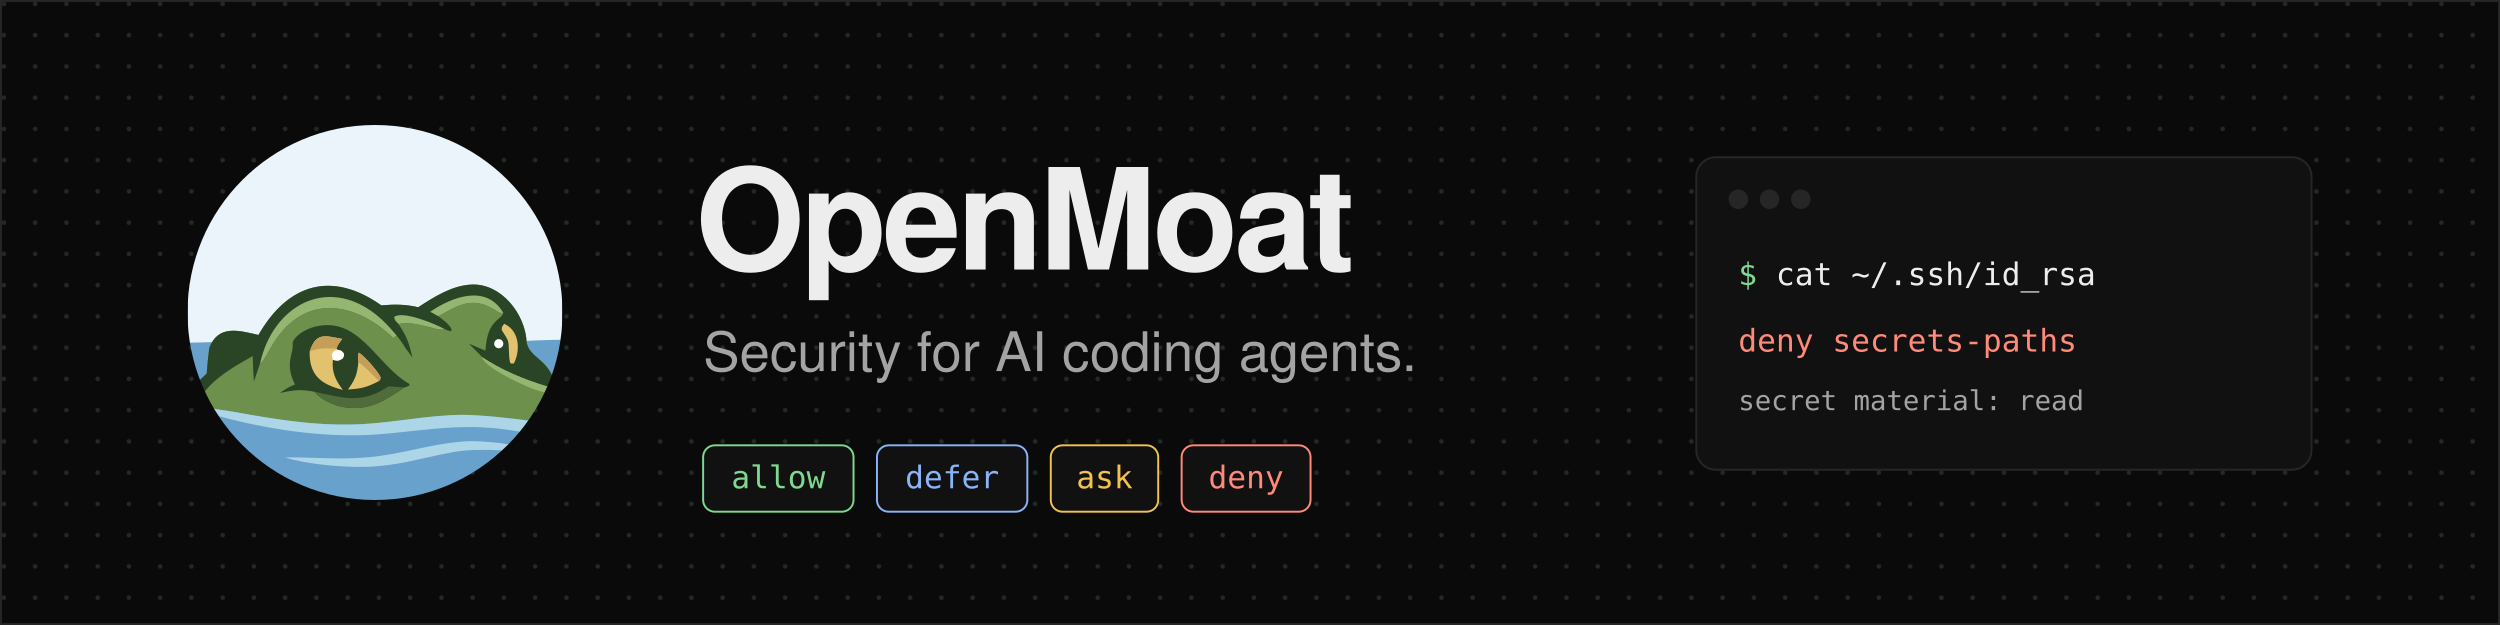
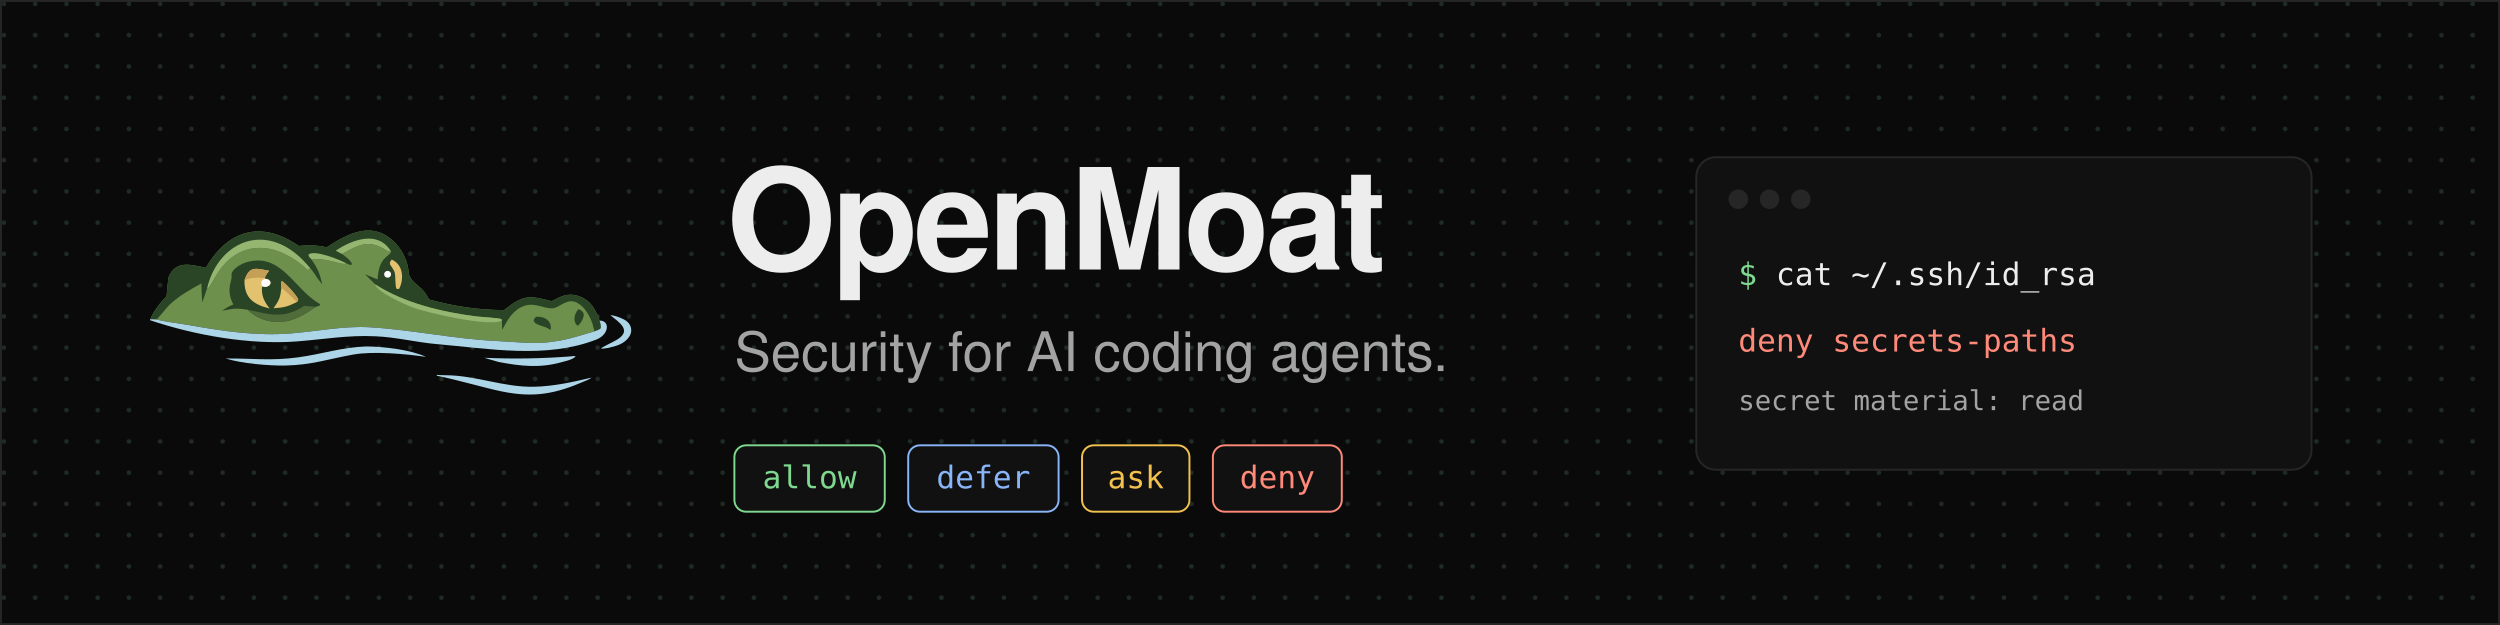
<svg xmlns="http://www.w3.org/2000/svg" width="1280" height="320" viewBox="0 0 1280 320" role="img" aria-label="OpenMoat: security for AI coding agents">
  <defs>
    <pattern id="dots" width="16" height="16" patternUnits="userSpaceOnUse">
      <circle cx="2" cy="2" r="1.2" fill="#1f2a22" />
    </pattern>
  </defs>
  <rect width="1280" height="320" fill="#0a0a0a" />
  <rect width="1280" height="320" fill="url(#dots)" />
  <rect x="0.5" y="0.5" width="1279" height="319" fill="none" stroke="#262626" />
-   <svg x="96" y="64" width="192" height="192" viewBox="0 0 200 200">
-     <mask id="mask0_2101_2222" style="mask-type:luminance" maskUnits="userSpaceOnUse" x="0" y="0" width="200" height="200">
-       <path d="M100 200C155.228 200 200 155.228 200 100C200 44.772 155.228 0 100 0C44.772 0 0 44.772 0 100C0 155.228 44.772 200 100 200Z" fill="white" />
-     </mask>
-     <g mask="url(#mask0_2101_2222)">
-       <path d="M203.226 -3.227H-3.226V203.225H203.226V-3.227Z" fill="#EAF4FA" />
-       <path d="M-3.226 116.128C20.968 116.128 41.129 113.709 65.323 113.709C89.516 113.709 113.71 116.935 137.903 116.935C162.097 116.935 178.226 114.515 203.226 114.515V203.225H-3.226V116.128Z" fill="#68A1CB" />
-       <path d="M123.051 97.191C131.509 91.688 140.947 85.641 151.319 85.109C167.415 84.285 180.251 101.003 180.876 115.933C182.199 122.091 187.468 123.961 191.409 128.756C193.009 130.701 194.005 132.543 195.167 134.763C213.461 139.789 229.069 142.264 248.06 142.429C261.421 131.504 265.323 131.622 281.613 135.978C287.851 132.686 292.694 129.86 299.939 132.112C309.011 134.93 312.598 142.046 315.471 150.235C315.969 152.18 316.777 154.052 316.019 155.748C314.425 156.875 313.583 157.084 311.784 157.7C302.231 160.496 293.652 163.653 283.606 164.972C269.873 167.327 256.894 165.327 243.289 164.698C212.929 163.295 182.902 156.47 152.769 154.752C135.257 153.753 115.686 157.763 98.069 159.199C73.009 161.242 49.685 157.516 25.088 153.048C19.794 152.125 8.164 150.712 3.218 149.15L-1.346 149.02C-1.606 148.771 -1.918 148.299 -2.146 147.99C-0.814 142.884 6.423 136.096 10.225 132.544C10.584 127.762 10.975 123.585 11.605 118.834C16.508 106.307 27.404 109.565 37.843 111.98C53.63 84.456 77.107 77.605 103.378 96.2C110.371 95.572 116.236 95.599 123.051 97.191Z" fill="#6D904C" />
-       <path d="M123.051 97.191C131.509 91.688 140.947 85.641 151.319 85.109C167.415 84.285 180.251 101.003 180.876 115.933C182.199 122.091 187.468 123.961 191.409 128.756C193.009 130.701 194.005 132.543 195.167 134.763C213.461 139.789 229.069 142.264 248.06 142.429C261.421 131.504 265.323 131.622 281.613 135.978C287.851 132.686 292.694 129.86 299.939 132.112C309.011 134.93 312.598 142.046 315.471 150.235C315.969 152.18 316.777 154.052 316.019 155.748C314.425 156.875 313.583 157.084 311.784 157.7C311.369 156.582 310.904 153.956 310.412 152.437C308.53 146.674 305.004 140.155 299.53 137.142C292.617 133.338 287.082 140.655 282.62 141.096C276.266 141.723 270.117 136.613 262.274 139.407C254.198 142.285 250.396 149.576 246.748 156.69C246.754 154.367 246.637 152.396 246.477 150.076L246.311 149.022C244.839 148.056 231.715 147.396 228.87 147.033C204.643 143.939 177.466 137.381 157.042 123.758C156.052 122.396 151.662 118.388 150.118 116.62L158.919 120.344C159.843 103.579 167.199 104.421 168.433 100.218C166.563 100.442 166.136 100.034 164.171 98.797C152.315 91.322 145.114 95.619 133.829 102.002C136.181 103.767 140.138 106.621 140.969 109.396L140.172 109.928C138.705 109.615 138.384 109.466 137.033 108.807C135.329 109.809 131.1 108.34 129.019 107.827C123.13 106.379 118.681 105.153 112.498 106.106C117.05 112.946 118.089 115.893 119.977 124.102C119.126 122.941 117.01 119.875 116.173 118.934C114.776 116.337 113.287 114.532 111.497 112.223L109.822 113.698C89.165 93.843 62.503 89.893 45.907 116.26C44.814 117.999 40.257 126.445 39.212 126.971L38.809 126.731C37.648 130.099 36.521 133.478 35.425 136.867C35.097 132.154 34.842 127.944 34.787 123.222C26.762 127.733 18.455 132.447 11.843 139.07C10.546 140.369 3.738 148.953 3.218 149.15L-1.346 149.02C-1.606 148.771 -1.918 148.299 -2.146 147.99C-0.814 142.884 6.423 136.096 10.225 132.544C10.584 127.762 10.975 123.585 11.605 118.834C16.508 106.307 27.404 109.565 37.843 111.98C53.63 84.456 77.107 77.605 103.378 96.2C110.371 95.572 116.236 95.599 123.051 97.191Z" fill="#2A4525" />
-       <path d="M38.809 126.732C45.618 96.645 74.085 80.207 100.496 101.083C104.854 104.528 107.896 108.007 111.496 112.224L109.822 113.698C89.165 93.843 62.504 89.893 45.908 116.261C44.813 118 40.257 126.445 39.212 126.971L38.809 126.732Z" fill="#95B670" />
-       <path d="M129.417 99.626C141.14 91.606 159.356 84.679 168.433 100.219C166.562 100.443 166.136 100.034 164.171 98.798C152.315 91.322 145.114 95.621 133.828 102.002L129.417 99.626Z" fill="#95B670" />
-       <path d="M112.497 106.105C111.033 104.399 110.375 104.262 110.249 102.39C114.595 98.764 132.406 106.199 137.033 108.806C135.328 109.808 131.099 108.339 129.018 107.826C123.129 106.378 118.681 105.152 112.497 106.105Z" fill="#95B670" />
-       <path d="M168.875 106.025C177.017 109.607 177.709 120.012 174.073 127.186L172.384 127.191C171.039 125.585 171.82 117.382 170.84 114.891C170.275 113.456 168.499 110.813 167.63 109.443C167.53 107.43 167.58 107.999 168.875 106.025Z" fill="#E3C26F" />
-       <path d="M165.006 114.4C165.87 114.018 166.877 114.168 167.591 114.788C168.311 115.408 168.604 116.385 168.344 117.296C168.089 118.207 167.331 118.889 166.401 119.046C165.184 119.252 164.005 118.52 163.65 117.339C163.296 116.158 163.877 114.898 165.006 114.4Z" fill="#FEFEFE" />
-       <path d="M157.042 123.758C177.466 137.382 204.643 143.938 228.87 147.032C231.715 147.396 244.838 148.055 246.31 149.023L246.476 150.077C237.394 154.615 194.149 144.563 183.151 140.313C177.826 138.255 158.343 129.284 157.042 123.758Z" fill="#95B670" />
-       <path d="M55.998 116.712C56.341 112.727 62.905 109.123 66.293 108.064C91.066 100.32 100.363 127.85 118.186 137.999L118.451 138.902C117.186 139.614 116.975 139.693 115.552 139.99C105.308 147.072 96.556 152.665 83.304 150.471C78.079 149.606 71.066 146.302 67.647 142.256C59.618 140.79 57.105 141.381 49.279 142.89C52.355 140.818 53.786 139.793 57.3 138.37C51.48 127.013 56.983 121.259 55.998 116.712Z" fill="#2A4525" />
-       <path d="M67.645 142.257C82.462 145.342 92.799 149.251 107.174 139.379C109.971 139.525 112.764 139.729 115.552 139.99C105.308 147.073 96.556 152.665 83.304 150.472C78.078 149.606 71.065 146.303 67.645 142.257Z" fill="#506C3B" />
-       <path d="M65.153 120.893C68.54 110.392 73.181 112.352 82.489 114.087C81.35 115.687 79.816 117.497 79.485 119.379L79.788 119.801C82.205 120.456 81.609 119.96 83.24 121.639C83.589 123.469 83.676 122.705 82.74 124.535C80.596 125.852 80.144 125.919 77.549 125.258C76.835 131.821 79.012 136.282 82.868 141.279C71.319 138.399 64.84 133.483 65.153 120.893Z" fill="#E3C26F" />
-       <path d="M65.153 120.893C68.54 110.392 73.181 112.352 82.489 114.087C81.35 115.687 79.816 117.497 79.485 119.379C74.597 118.88 69.742 118.786 65.153 120.893Z" fill="#C59F57" />
-       <path d="M79.788 119.799C82.204 120.454 81.609 119.957 83.239 121.636C83.589 123.467 83.675 122.704 82.74 124.533C80.596 125.851 80.144 125.917 77.548 125.255C77.047 123.894 77.068 123.699 76.974 122.229C78.093 120.318 77.501 120.983 79.788 119.799Z" fill="#FEFEFE" />
-       <path d="M91.147 126.394C91.022 124.627 90.679 122.93 91.418 121.408C94.287 123.193 101.701 131.48 103.007 134.625C102.806 135.708 102.87 135.721 102.104 136.581C95.523 139.96 92.712 140.632 85.589 141.06C89.583 135.458 90.444 133.199 91.147 126.394Z" fill="#E3C26F" />
-       <path d="M91.147 126.394C91.022 124.627 90.679 122.93 91.418 121.408C94.287 123.193 101.701 131.48 103.008 134.625C102.806 135.708 102.87 135.721 102.104 136.581C98.629 133.125 95.017 129.358 91.147 126.394Z" fill="#C59F57" />
-       <path d="M-1.346 149.02L3.218 149.15C8.164 150.712 19.795 152.125 25.089 153.048C49.686 157.516 73.009 161.242 98.069 159.198C115.686 157.763 135.256 153.753 152.769 154.752C182.902 156.47 212.929 163.294 243.289 164.698C256.894 165.327 269.873 167.327 283.606 164.971C293.652 163.653 302.231 160.496 311.784 157.7C313.583 157.084 314.424 156.875 316.018 155.748C316.777 154.052 315.969 152.18 315.47 150.235L315.791 149.98C322.721 150.249 322.107 160.025 313.035 163.637C277.694 177.707 237.394 170.113 200.542 166.888C186.167 165.63 171.461 161.754 156.915 161.25C138.572 160.321 120.479 163.501 102.237 164.949C69.077 167.583 30.059 160.574 -1.433 149.67L-1.346 149.02Z" fill="#ACD6E7" />
-       <path d="M151.097 168.588C163.048 168.714 182.248 170.888 193.003 176.11C178.844 173.958 155.913 171.877 141.893 174.415C124.058 177.645 112.861 181.915 93.876 182.346C82.228 182.527 63.03 180.878 51.918 177.266C69.897 177.084 83.907 179.123 102.917 176.45C120.136 174.03 133.845 169.157 151.097 168.588Z" fill="#ACD6E7" />
-     </g>
+   <svg x="60" y="101" width="280" height="118" viewBox="0 0 200 84">
+     <path d="M76.609 18.151C80.999 15.356 85.898 12.285 91.281 12.015C99.635 11.596 106.297 20.087 106.622 27.67C107.308 30.797 110.043 31.747 112.088 34.183C112.919 35.17 113.436 36.106 114.039 37.233C123.534 39.786 131.635 41.043 141.491 41.127C148.426 35.578 150.451 35.638 158.906 37.851C162.143 36.179 164.657 34.743 168.417 35.887C173.126 37.318 174.988 40.932 176.478 45.092C176.737 46.08 177.156 47.03 176.763 47.892C175.936 48.464 175.499 48.57 174.565 48.883C169.607 50.303 165.154 51.907 159.94 52.576C152.813 53.773 146.076 52.757 139.015 52.437C123.258 51.724 107.673 48.258 92.034 47.386C82.944 46.879 72.787 48.915 63.644 49.644C50.637 50.682 38.532 48.79 25.765 46.52C23.017 46.051 16.981 45.334 14.414 44.541L12.325 44.562C12.191 44.436 12.235 44.719 12.116 44.562C12.849 42.105 16.078 37.91 18.051 36.107C18.237 33.678 18.44 31.556 18.767 29.143C21.312 22.781 26.967 24.436 32.385 25.662C40.579 11.683 52.764 8.204 66.399 17.648C70.028 17.329 73.072 17.343 76.609 18.151Z" fill="#6D904C" />
+     <path d="M76.606 18.151C80.996 15.356 85.894 12.285 91.278 12.015C99.632 11.596 106.294 20.087 106.618 27.67C107.305 30.797 110.04 31.747 112.085 34.183C112.915 35.17 113.433 36.106 114.036 37.233C123.53 39.786 131.631 41.043 141.488 41.127C148.423 35.578 150.448 35.638 158.902 37.851C162.14 36.179 164.654 34.743 168.414 35.887C173.123 37.318 174.984 40.932 176.475 45.092C176.734 46.08 177.153 47.03 176.76 47.892C175.932 48.464 175.496 48.57 174.562 48.883C174.346 48.315 174.105 46.981 173.849 46.21C172.873 43.283 171.043 39.972 168.202 38.442C164.614 36.51 161.741 40.226 159.425 40.45C156.127 40.768 152.936 38.173 148.865 39.592C144.674 41.054 142.7 44.757 140.807 48.37C140.81 47.19 140.75 46.189 140.666 45.011L140.58 44.475C139.816 43.985 133.005 43.65 131.528 43.465C118.954 41.894 104.849 38.563 94.248 31.644C93.734 30.953 91.456 28.917 90.654 28.019L95.222 29.91C95.702 21.395 99.52 21.823 100.16 19.688C99.189 19.802 98.968 19.595 97.948 18.967C91.795 15.17 88.058 17.353 82.2 20.595C83.421 21.491 85.475 22.94 85.906 24.35L85.492 24.62C84.731 24.461 84.564 24.385 83.863 24.051C82.978 24.559 80.784 23.813 79.704 23.553C76.647 22.818 74.338 22.195 71.129 22.679C73.491 26.153 74.031 27.649 75.011 31.819C74.569 31.229 73.471 29.672 73.036 29.194C72.311 27.875 71.538 26.959 70.609 25.786L69.74 26.535C59.019 16.45 45.181 14.444 36.567 27.836C36 28.72 33.635 33.009 33.093 33.276L32.883 33.154C32.281 34.865 31.696 36.581 31.127 38.302C30.957 35.908 30.824 33.77 30.796 31.372C26.631 33.663 22.319 36.057 18.887 39.421C18.214 40.081 14.681 44.441 14.411 44.541L12.218 44.562C12.083 44.436 12.16 44.924 12.042 44.767C12.734 42.173 16.074 37.91 18.048 36.107C18.234 33.678 18.437 31.556 18.764 29.143C21.308 22.781 26.964 24.436 32.382 25.662C40.575 11.683 52.761 8.204 66.396 17.648C70.025 17.329 73.069 17.343 76.606 18.151Z" fill="#2A4525" />
+     <path d="M32.884 33.151C36.418 17.87 51.193 9.521 64.901 20.124C67.163 21.874 68.742 23.641 70.61 25.782L69.741 26.531C59.02 16.447 45.182 14.441 36.568 27.833C36 28.716 33.635 33.005 33.093 33.272L32.884 33.151Z" fill="#95B670" />
+     <path d="M79.913 19.391C85.998 15.318 95.452 11.8 100.163 19.692C99.192 19.806 98.971 19.599 97.951 18.971C91.798 15.174 88.06 17.357 82.203 20.598L79.913 19.391Z" fill="#95B670" />
+     <path d="M71.13 22.672C70.37 21.806 70.028 21.736 69.963 20.786C72.219 18.944 81.463 22.72 83.864 24.044C82.979 24.553 80.785 23.807 79.704 23.547C76.648 22.811 74.339 22.188 71.13 22.672Z" fill="#95B670" />
+     <path d="M100.395 22.635C104.621 24.454 104.98 29.739 103.093 33.382L102.216 33.385C101.518 32.569 101.923 28.403 101.415 27.138C101.122 26.409 100.2 25.066 99.749 24.37C99.697 23.348 99.723 23.637 100.395 22.635Z" fill="#E3C26F" />
+     <path d="M98.386 26.893C98.834 26.699 99.357 26.776 99.728 27.09C100.101 27.405 100.253 27.901 100.118 28.364C99.986 28.826 99.593 29.173 99.11 29.252C98.478 29.357 97.866 28.985 97.683 28.386C97.499 27.786 97.8 27.146 98.386 26.893Z" fill="#FEFEFE" />
+     <path d="M94.25 31.637C104.85 38.556 118.956 41.886 131.53 43.458C133.006 43.642 139.818 43.977 140.582 44.469L140.668 45.004C135.954 47.309 113.509 42.203 107.801 40.045C105.037 39 94.925 34.443 94.25 31.637Z" fill="#95B670" />
+     <path d="M41.805 28.061C41.983 26.037 45.391 24.207 47.149 23.669C60.007 19.736 64.832 33.718 74.082 38.873L74.22 39.331C73.563 39.693 73.453 39.733 72.715 39.883C67.398 43.481 62.856 46.321 55.978 45.207C53.266 44.768 49.626 43.089 47.851 41.034C43.684 40.29 42.38 40.59 38.318 41.356C39.914 40.304 40.657 39.783 42.481 39.061C39.461 33.293 42.317 30.37 41.805 28.061Z" fill="#2A4525" />
+     <path d="M47.852 41.042C55.542 42.609 60.907 44.594 68.369 39.58C69.82 39.654 71.269 39.758 72.717 39.89C67.4 43.488 62.858 46.328 55.98 45.214C53.267 44.775 49.627 43.097 47.852 41.042Z" fill="#506C3B" />
+     <path d="M46.557 30.185C48.315 24.852 50.724 25.847 55.555 26.728C54.964 27.541 54.167 28.46 53.995 29.416L54.153 29.631C55.407 29.963 55.098 29.711 55.944 30.564C56.126 31.493 56.171 31.105 55.685 32.035C54.572 32.704 54.338 32.737 52.991 32.402C52.62 35.735 53.75 38.001 55.751 40.539C49.758 39.076 46.395 36.579 46.557 30.185Z" fill="#E3C26F" />
+     <path d="M46.558 30.184C48.315 24.852 50.724 25.847 55.554 26.728C54.963 27.541 54.167 28.46 53.995 29.415C51.459 29.163 48.939 29.115 46.558 30.184Z" fill="#C59F57" />
+     <path d="M54.154 29.643C55.408 29.975 55.099 29.723 55.945 30.576C56.127 31.506 56.171 31.118 55.686 32.047C54.573 32.716 54.339 32.75 52.992 32.414C52.731 31.722 52.742 31.623 52.693 30.877C53.274 29.906 52.967 30.244 54.154 29.643Z" fill="#FEFEFE" />
+     <path d="M60.05 32.995C59.985 32.098 59.806 31.236 60.19 30.463C61.679 31.369 65.527 35.578 66.205 37.175C66.1 37.725 66.133 37.731 65.736 38.168C62.321 39.885 60.862 40.226 57.165 40.443C59.238 37.598 59.685 36.451 60.05 32.995Z" fill="#E3C26F" />
+     <path d="M60.05 32.995C59.985 32.098 59.807 31.236 60.191 30.463C61.68 31.369 65.528 35.578 66.205 37.175C66.101 37.725 66.134 37.731 65.737 38.168C63.933 36.413 62.059 34.5 60.05 32.995Z" fill="#C59F57" />
+     <path d="M168.656 40.773C172.141 41.891 170.216 44.937 168.679 46.754L168.214 46.712C166.496 45.171 167.272 42.349 168.656 40.773Z" fill="#2A4525" />
+     <path d="M153.192 43.547C153.561 43.535 153.927 43.541 154.294 43.568C156.967 43.748 158.951 45.483 158.563 48.185L158.205 48.251C156.347 46.751 153.048 46.872 152.334 45.097C152.454 44.118 152.425 44.399 153.192 43.547Z" fill="#2A4525" />
+     <path d="M12.045 44.477L14.414 44.543C16.981 45.336 23.018 46.054 25.765 46.523C38.532 48.792 50.636 50.684 63.643 49.646C72.786 48.917 82.944 46.881 92.033 47.388C107.673 48.26 123.257 51.727 139.014 52.44C146.075 52.759 152.812 53.775 159.939 52.578C165.153 51.909 169.606 50.305 174.565 48.885C175.498 48.572 175.935 48.466 176.762 47.894C177.156 47.032 176.736 46.082 176.478 45.094L176.644 44.965C180.241 45.101 179.922 50.066 175.214 51.901C156.871 59.047 135.955 55.19 116.828 53.552C109.367 52.913 101.735 50.944 94.185 50.688C84.665 50.216 75.274 51.832 65.806 52.567C48.596 53.905 28.345 50.345 12 44.807L12.045 44.477Z" fill="#ACD6E7" />
+     <path d="M91.168 54.41C97.37 54.474 107.336 55.578 112.918 58.231C105.569 57.138 93.668 56.081 86.391 57.37C77.134 59.01 71.323 61.179 61.469 61.398C55.424 61.49 45.46 60.652 39.692 58.818C49.024 58.725 56.295 59.761 66.162 58.403C75.099 57.174 82.214 54.699 91.168 54.41Z" fill="#ACD6E7" />
+     <path d="M116.76 64.809C117.897 64.896 119.026 64.933 120.167 64.94C131.109 65.004 141.328 69.37 152.301 69.156C159.61 69.015 166.435 67.474 173.479 65.812C172.595 66.473 172.244 66.588 171.227 67.007C160.595 71.641 152.661 73.351 140.561 70.852C134.246 69.549 123.712 66.422 116.998 65.161C116.918 65.044 116.837 64.926 116.76 64.809Z" fill="#ACD6E7" />
+     <path d="M165.859 58.053C166.707 57.924 166.87 57.852 167.686 58.031C166.666 59.226 164.118 59.71 162.624 60.138C154.612 62.435 147.433 61.62 139.415 60.072C137.798 59.658 135.891 59.04 134.265 58.558C144.796 59.031 155.348 58.862 165.859 58.053Z" fill="#ACD6E7" />
+     <path d="M180.37 42.988C182.022 43.064 183.794 43.811 185.262 44.515C187.822 45.745 188.847 48.506 187.204 50.917C185.389 53.583 182.427 54.295 179.422 54.975C178.488 55.131 178.037 55.183 177.092 55.238L177.012 54.995C178.666 54.049 180.442 53.232 182.119 52.323C188.635 48.798 183.918 45.88 180.37 42.988Z" fill="#ACD6E7" />
  </svg>
-   <text x="356" y="138" font-family="-apple-system, BlinkMacSystemFont, 'Segoe UI', Helvetica, Arial, sans-serif" font-size="72" font-weight="700" letter-spacing="-2" fill="#ededed">OpenMoat</text>
-   <text x="360" y="190" font-family="-apple-system, BlinkMacSystemFont, 'Segoe UI', Helvetica, Arial, sans-serif" font-size="28" fill="#a3a3a3">Security for AI coding agents.</text>
-   <rect x="360" y="228" width="77" height="34" rx="6" fill="#111111" stroke="#7fd88f" />
-   <text x="398.5" y="250" text-anchor="middle" font-family="ui-monospace, SFMono-Regular, Menlo, Consolas, monospace" font-size="16" fill="#7fd88f">allow</text>
-   <rect x="449" y="228" width="77" height="34" rx="6" fill="#111111" stroke="#8ab4f8" />
-   <text x="487.5" y="250" text-anchor="middle" font-family="ui-monospace, SFMono-Regular, Menlo, Consolas, monospace" font-size="16" fill="#8ab4f8">defer</text>
-   <rect x="538" y="228" width="55" height="34" rx="6" fill="#111111" stroke="#f2c14e" />
-   <text x="565.5" y="250" text-anchor="middle" font-family="ui-monospace, SFMono-Regular, Menlo, Consolas, monospace" font-size="16" fill="#f2c14e">ask</text>
-   <rect x="605" y="228" width="66" height="34" rx="6" fill="#111111" stroke="#ff8a7a" />
-   <text x="638.0" y="250" text-anchor="middle" font-family="ui-monospace, SFMono-Regular, Menlo, Consolas, monospace" font-size="16" fill="#ff8a7a">deny</text>
+   <text x="372" y="138" font-family="-apple-system, BlinkMacSystemFont, 'Segoe UI', Helvetica, Arial, sans-serif" font-size="72" font-weight="700" letter-spacing="-2" fill="#ededed">OpenMoat</text>
+   <text x="376" y="190" font-family="-apple-system, BlinkMacSystemFont, 'Segoe UI', Helvetica, Arial, sans-serif" font-size="28" fill="#a3a3a3">Security for AI coding agents.</text>
+   <rect x="376" y="228" width="77" height="34" rx="6" fill="#111111" stroke="#7fd88f" />
+   <text x="414.5" y="250" text-anchor="middle" font-family="ui-monospace, SFMono-Regular, Menlo, Consolas, monospace" font-size="16" fill="#7fd88f">allow</text>
+   <rect x="465" y="228" width="77" height="34" rx="6" fill="#111111" stroke="#8ab4f8" />
+   <text x="503.5" y="250" text-anchor="middle" font-family="ui-monospace, SFMono-Regular, Menlo, Consolas, monospace" font-size="16" fill="#8ab4f8">defer</text>
+   <rect x="554" y="228" width="55" height="34" rx="6" fill="#111111" stroke="#f2c14e" />
+   <text x="581.5" y="250" text-anchor="middle" font-family="ui-monospace, SFMono-Regular, Menlo, Consolas, monospace" font-size="16" fill="#f2c14e">ask</text>
+   <rect x="621" y="228" width="66" height="34" rx="6" fill="#111111" stroke="#ff8a7a" />
+   <text x="654.0" y="250" text-anchor="middle" font-family="ui-monospace, SFMono-Regular, Menlo, Consolas, monospace" font-size="16" fill="#ff8a7a">deny</text>
  <rect x="868.5" y="80.5" width="315" height="160" rx="10" fill="#111111" stroke="#262626" />
  <circle cx="890" cy="102" r="5" fill="#262626" />
  <circle cx="906" cy="102" r="5" fill="#262626" />
  <circle cx="922" cy="102" r="5" fill="#262626" />
  <text x="890" y="146" font-family="ui-monospace, SFMono-Regular, Menlo, Consolas, monospace" font-size="16" fill="#ededed">
    <tspan fill="#7fd88f">$</tspan> cat ~/.ssh/id_rsa</text>
  <text x="890" y="180" font-family="ui-monospace, SFMono-Regular, Menlo, Consolas, monospace" font-size="16" fill="#ff8a7a">deny  secrets-paths</text>
  <text x="890" y="210" font-family="ui-monospace, SFMono-Regular, Menlo, Consolas, monospace" font-size="14" fill="#a3a3a3">secret material: read</text>
</svg>
